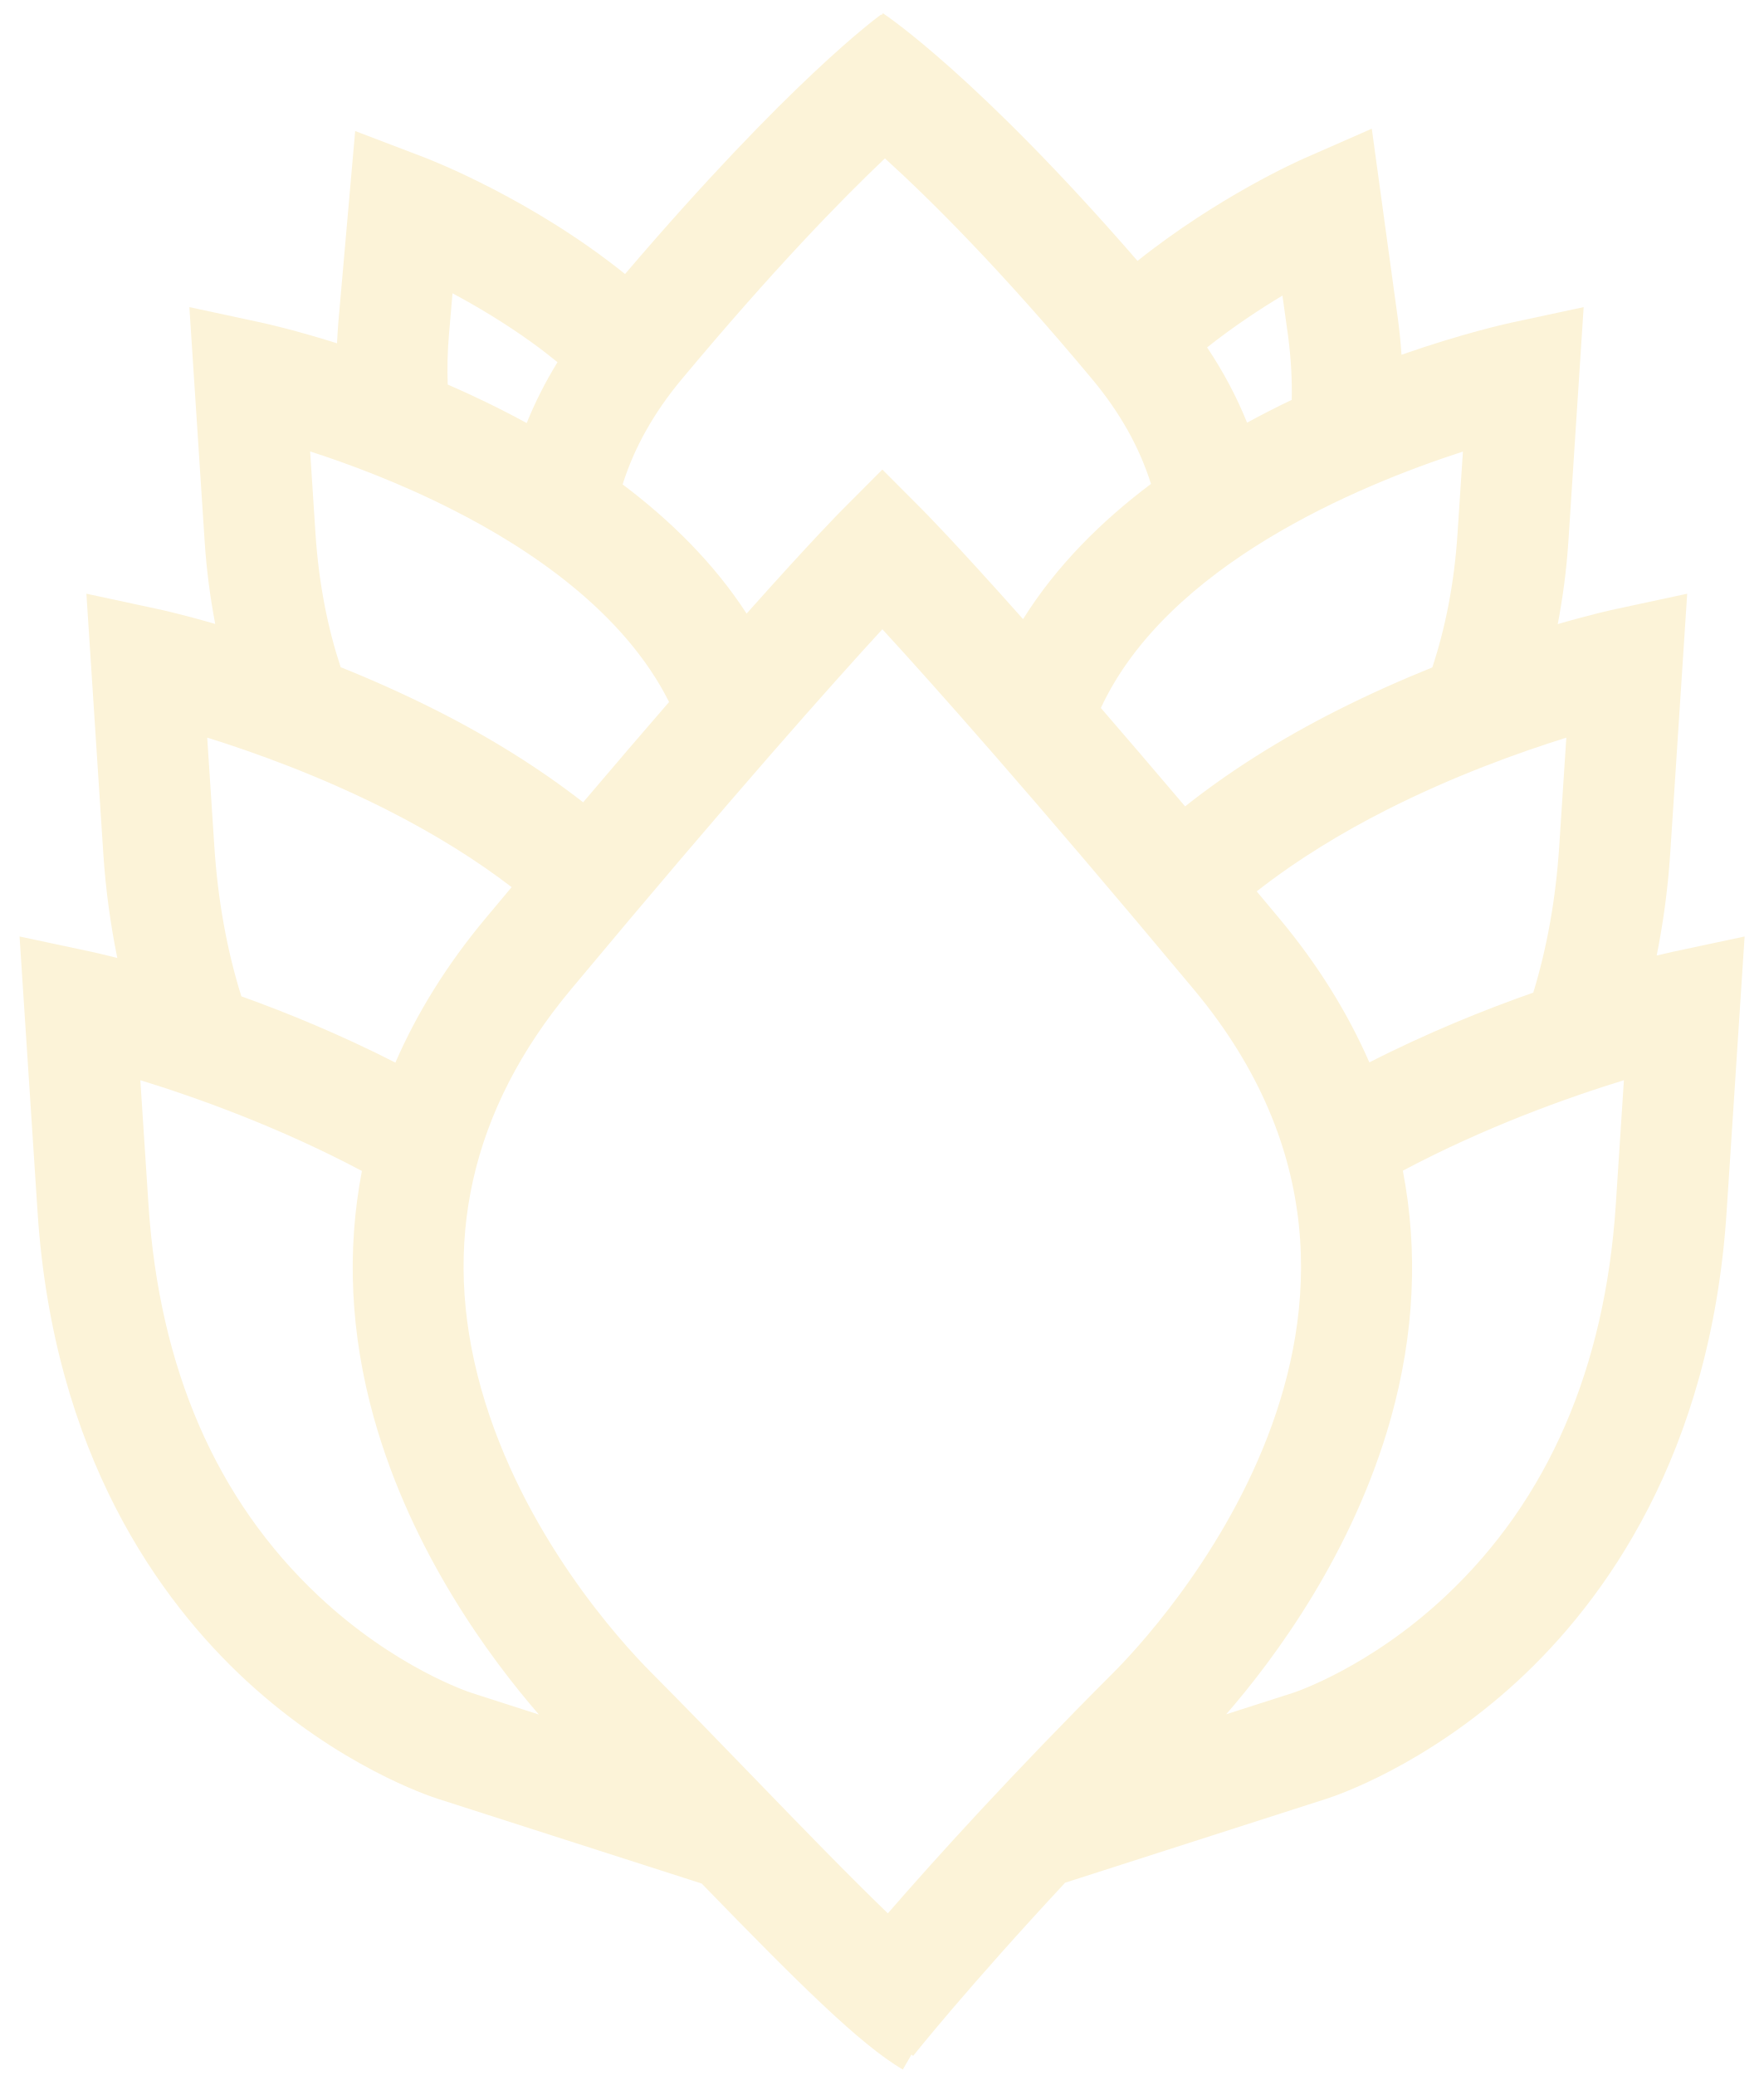
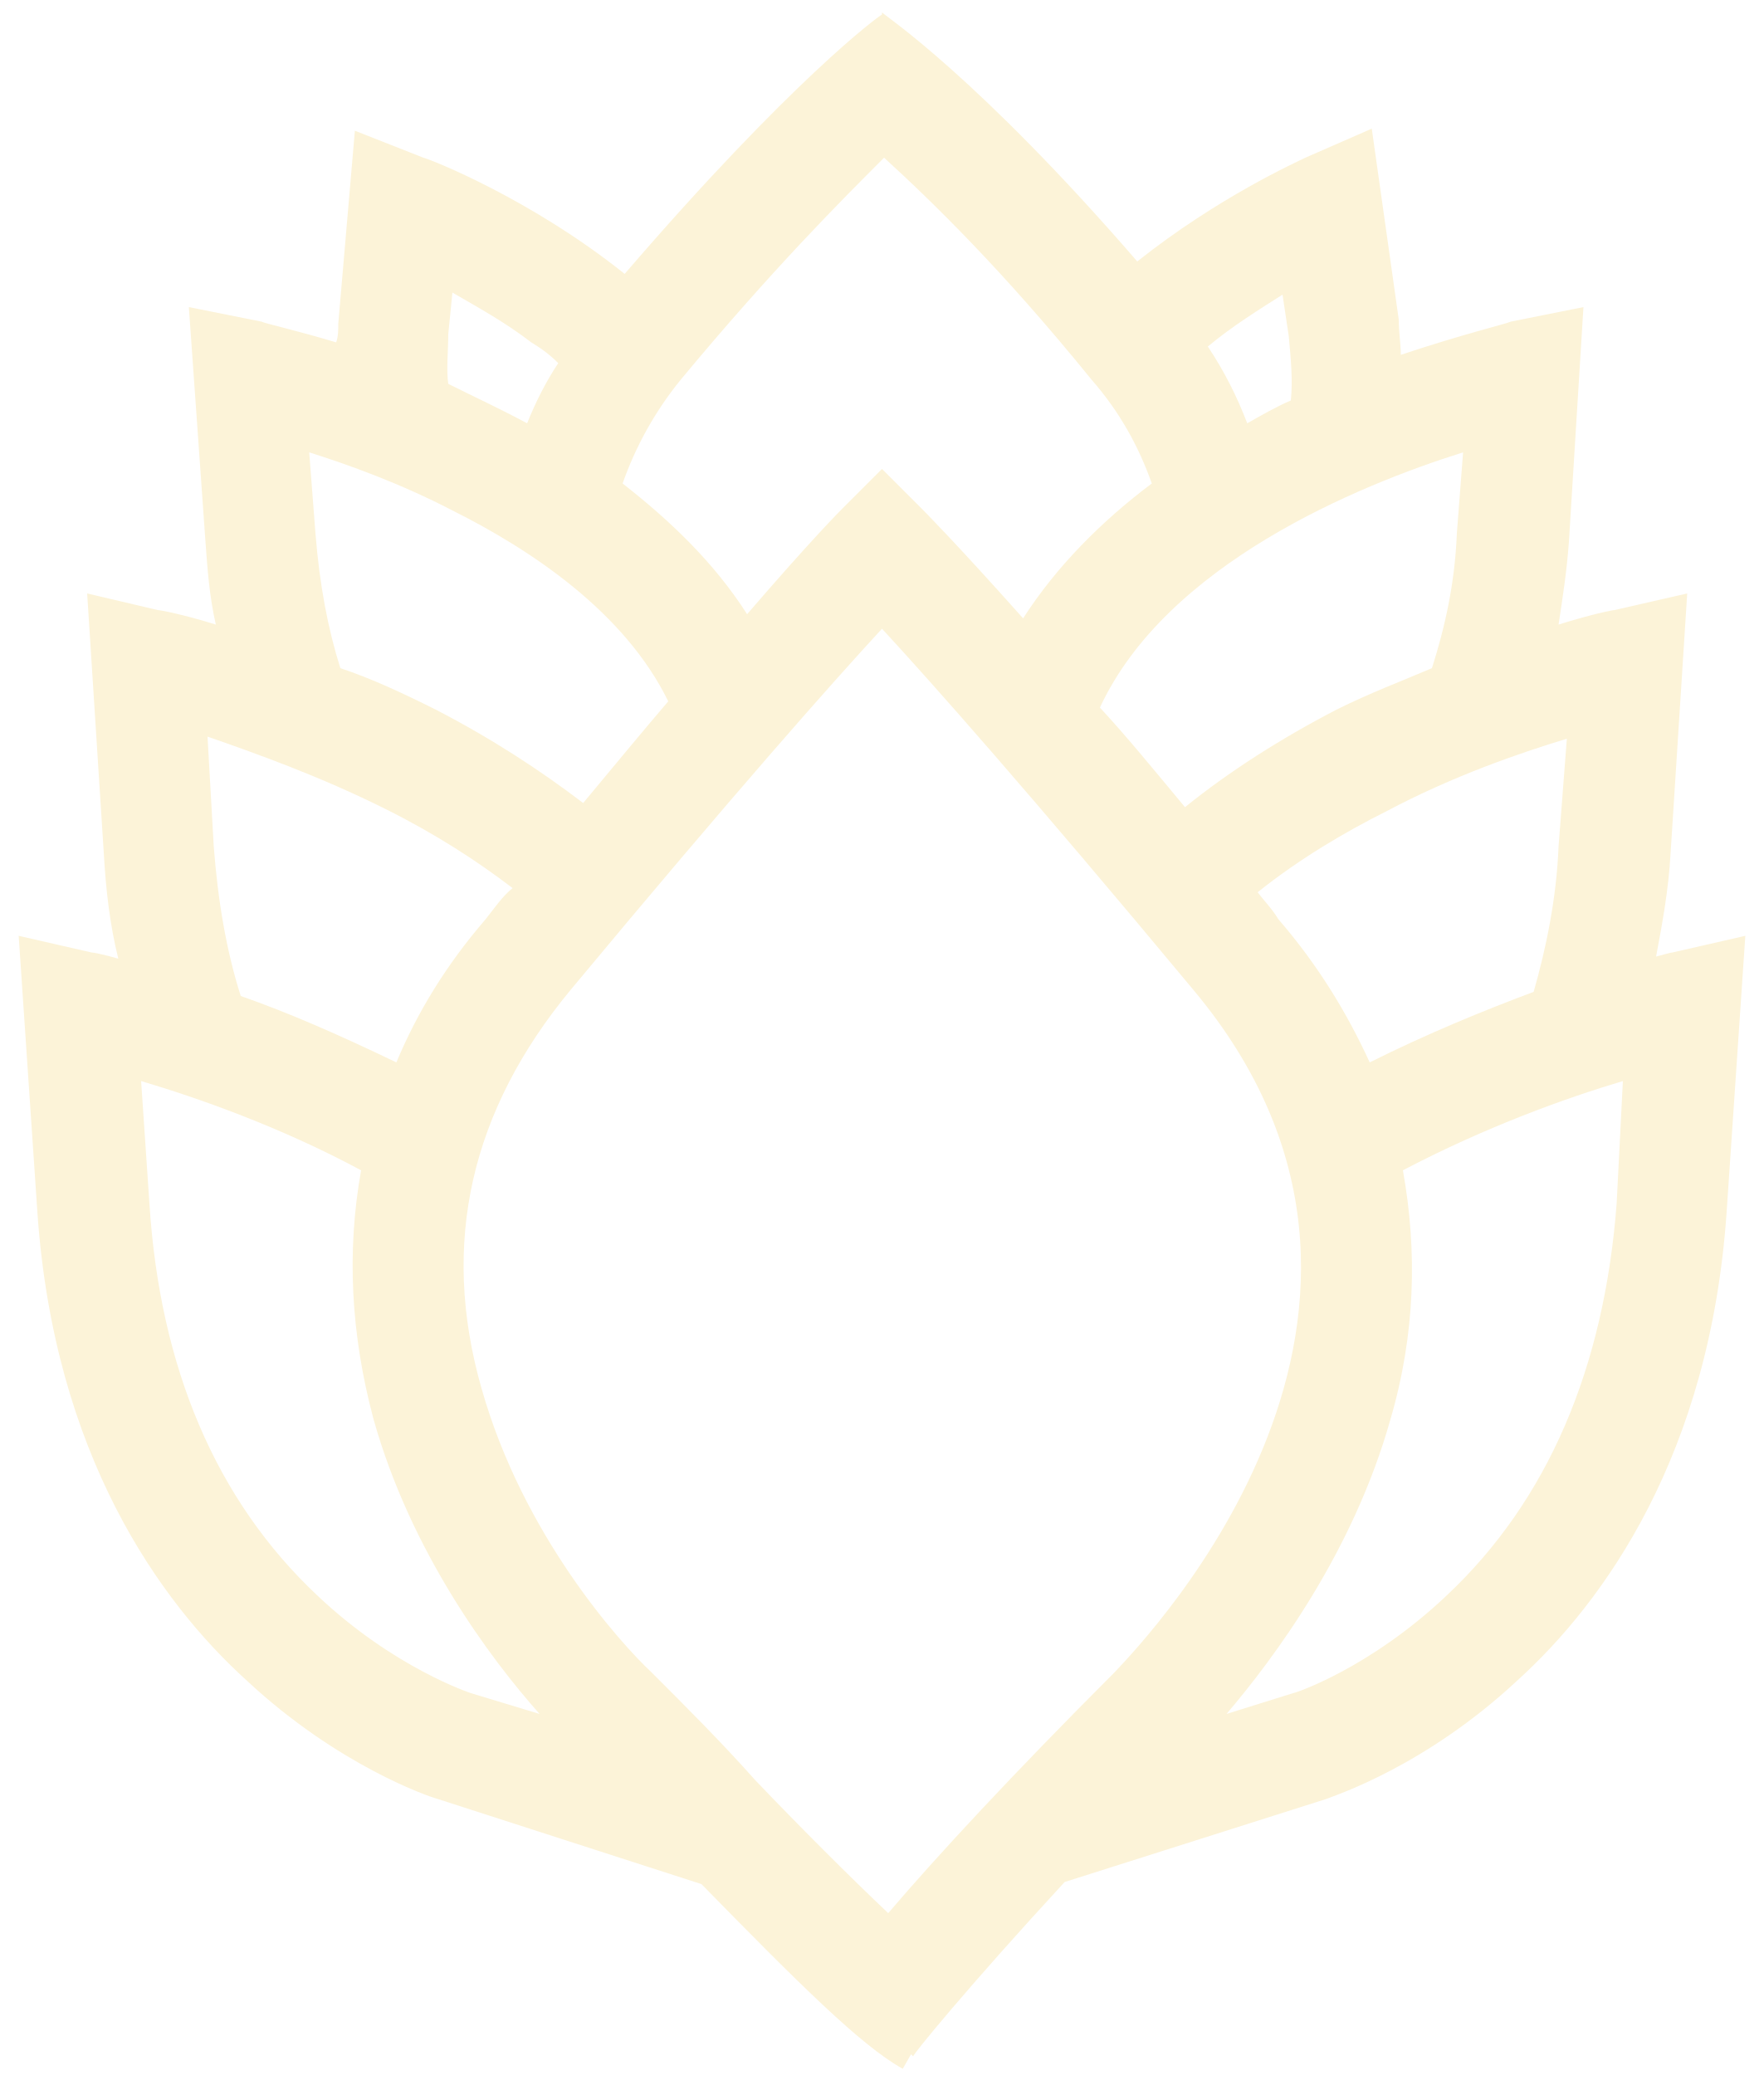
- <svg xmlns="http://www.w3.org/2000/svg" width="85px" height="100px" viewBox="0 0 85 100" version="1.1">
-   <defs />
-   <g id="Page-1" stroke="none" stroke-width="1" fill="none" fill-rule="evenodd">
-     <g id="houblon_blanc" fill-rule="nonzero" fill="#FCF3D8">
-       <path d="M80.602,45.87 C80.508,45.891 80.241,45.95 79.829,46.05 C80.136,44.514 80.366,42.883 80.481,41.128 L81.299,28.613 L77.832,29.358 C77.727,29.379 76.689,29.605 75.062,30.077 C75.302,28.817 75.484,27.487 75.576,26.06 L76.31,14.801 L72.845,15.545 C72.568,15.604 70.45,16.076 67.533,17.096 C67.496,16.554 67.443,16.002 67.367,15.43 L66.101,6.202 L62.853,7.628 C62.529,7.769 58.689,9.487 54.812,12.573 C47.136,3.723 42.742,0.769 42.544,0.638 L42.485,0.73 L42.464,0.696 C42.276,0.831 38.058,3.901 30.118,13.206 C25.649,9.609 20.793,7.718 20.425,7.578 L17.114,6.315 L16.298,15.595 C16.272,15.918 16.257,16.23 16.239,16.544 C14.206,15.904 12.807,15.592 12.587,15.545 L9.125,14.801 L9.859,26.06 C9.951,27.484 10.131,28.812 10.37,30.069 C8.758,29.602 7.731,29.378 7.628,29.357 L4.163,28.612 L4.977,41.127 C5.095,42.927 5.334,44.599 5.652,46.167 C4.969,45.993 4.532,45.896 4.406,45.869 L0.942,45.132 L1.809,58.398 C2.575,70.119 7.712,77.166 11.889,81.017 C16.338,85.117 20.679,86.555 21.084,86.685 L33.811,90.773 C38.44,95.544 41.475,98.561 43.504,99.735 L43.921,99.015 L44,99.079 C44.035,99.037 46.592,95.819 51.324,90.733 L63.928,86.685 C64.354,86.548 68.68,85.105 73.123,81.017 C77.299,77.165 82.435,70.119 83.199,58.398 L84.066,45.132 L80.602,45.87 Z M75.475,35.55 L75.133,40.779 C74.969,43.309 74.547,45.661 73.883,47.836 C71.541,48.659 68.795,49.765 65.983,51.199 C64.93,48.791 63.487,46.47 61.649,44.267 C61.278,43.821 60.913,43.386 60.555,42.958 C62.58,41.371 64.758,40.075 66.76,39.058 C70.002,37.409 73.176,36.268 75.475,35.55 Z M61.795,14.246 L62.063,16.16 C62.211,17.27 62.264,18.304 62.243,19.271 C61.53,19.609 60.813,19.976 60.091,20.369 C59.591,19.127 58.95,17.915 58.165,16.743 C59.426,15.745 60.699,14.904 61.795,14.246 Z M70.492,21.763 L70.232,25.715 C70.072,28.168 69.632,30.302 69.017,32.165 C67.564,32.75 66.015,33.436 64.441,34.23 C61.664,35.632 59.22,37.186 57.105,38.862 C55.603,37.091 54.253,35.515 53.046,34.119 C56.248,27.233 65.416,23.405 70.492,21.763 Z M32.844,18.282 C37.211,13.047 40.498,9.666 42.641,7.633 C44.864,9.652 48.256,13.029 52.635,18.282 C53.973,19.886 54.912,21.57 55.461,23.321 C53.072,25.115 50.902,27.271 49.297,29.837 C45.971,26.096 44.518,24.635 44.412,24.531 L42.517,22.629 L40.622,24.531 C40.518,24.632 39.135,26.024 35.976,29.571 C34.394,27.13 32.295,25.072 30.002,23.345 C30.556,21.585 31.5,19.894 32.844,18.282 Z M21.639,16.059 L21.805,14.135 C22.955,14.752 24.295,15.545 25.629,16.506 C26.071,16.825 26.477,17.141 26.864,17.455 C26.277,18.41 25.782,19.389 25.379,20.388 C24.09,19.685 22.805,19.066 21.574,18.532 C21.546,17.752 21.561,16.931 21.639,16.059 Z M21.785,24.552 C25.556,26.458 30.074,29.504 32.24,33.831 C31.015,35.245 29.636,36.852 28.099,38.665 C26.04,37.063 23.685,35.577 21.019,34.23 C19.434,33.43 17.878,32.741 16.415,32.154 C15.802,30.294 15.363,28.164 15.202,25.715 L14.944,21.756 C16.826,22.363 19.274,23.279 21.785,24.552 Z M18.605,39.007 C21.007,40.223 23,41.484 24.654,42.754 C24.242,43.247 23.822,43.75 23.388,44.267 C21.547,46.475 20.099,48.799 19.052,51.21 C16.429,49.872 13.864,48.818 11.629,48.015 C10.934,45.789 10.496,43.377 10.327,40.779 L9.985,35.548 C12.254,36.256 15.382,37.381 18.605,39.007 Z M22.718,81.584 L22.697,81.576 C22.662,81.566 19.037,80.388 15.34,76.906 C10.423,72.284 7.672,65.939 7.154,58.047 L6.762,52.058 C9.484,52.896 13.46,54.319 17.439,56.432 C16.699,60.277 16.879,64.282 18.024,68.359 C19.838,74.817 23.609,79.907 25.967,82.629 L22.718,81.584 Z M42.782,92.209 C40.916,90.41 38.637,88.061 36.404,85.75 C34.758,84.047 33.054,82.289 31.361,80.585 C29.943,79.158 25.16,73.957 23.181,66.911 C21.225,59.947 22.675,53.484 27.501,47.696 C35.394,38.23 40.142,32.912 42.517,30.325 C44.892,32.912 49.638,38.23 57.535,47.696 C70.365,63.082 55.428,78.829 53.68,80.579 C48.773,85.485 45.109,89.531 42.782,92.209 Z M77.859,58.047 C77.341,65.94 74.588,72.284 69.673,76.906 C65.974,80.387 62.351,81.566 62.327,81.576 L59.085,82.616 C61.446,79.898 65.198,74.83 67.015,68.365 C68.161,64.281 68.339,60.269 67.597,56.419 C71.566,54.311 75.533,52.894 78.249,52.058 L77.859,58.047 Z" id="Shape" />
+ <svg xmlns="http://www.w3.org/2000/svg" width="85" height="100" viewBox="0 0 85 100">
+   <g fill="none">
+     <g fill="#FCF3D8">
+       <path d="M80.6 45.9C80.5 45.9 80.2 46 79.8 46.1 80.1 44.5 80.4 42.9 80.5 41.1L81.3 28.6 77.8 29.4C77.7 29.4 76.7 29.6 75.1 30.1 75.3 28.8 75.5 27.5 75.6 26.1L76.3 14.8 72.8 15.5C72.6 15.6 70.5 16.1 67.5 17.1 67.5 16.6 67.4 16 67.4 15.4L66.1 6.2 62.9 7.6C62.5 7.8 58.7 9.5 54.8 12.6 47.1 3.7 42.7 0.8 42.5 0.6L42.5 0.7 42.5 0.7C42.3 0.8 38.1 3.9 30.1 13.2 25.6 9.6 20.8 7.7 20.4 7.6L17.1 6.3 16.3 15.6C16.3 15.9 16.3 16.2 16.2 16.5 14.2 15.9 12.8 15.6 12.6 15.5L9.1 14.8 9.9 26.1C10 27.5 10.1 28.8 10.4 30.1 8.8 29.6 7.7 29.4 7.6 29.4L4.2 28.6 5 41.1C5.1 42.9 5.3 44.6 5.7 46.2 5 46 4.5 45.9 4.4 45.9L0.9 45.1 1.8 58.4C2.6 70.1 7.7 77.2 11.9 81 16.3 85.1 20.7 86.6 21.1 86.7L33.8 90.8C38.4 95.5 41.5 98.6 43.5 99.7L43.9 99 44 99.1C44 99 46.6 95.8 51.3 90.7L63.9 86.7C64.4 86.5 68.7 85.1 73.1 81 77.3 77.2 82.4 70.1 83.2 58.4L84.1 45.1 80.6 45.9ZM75.5 35.6L75.1 40.8C75 43.3 74.5 45.7 73.9 47.8 71.5 48.7 68.8 49.8 66 51.2 64.9 48.8 63.5 46.5 61.6 44.3 61.3 43.8 60.9 43.4 60.6 43 62.6 41.4 64.8 40.1 66.8 39.1 70 37.4 73.2 36.3 75.5 35.6ZM61.8 14.2L62.1 16.2C62.2 17.3 62.3 18.3 62.2 19.3 61.5 19.6 60.8 20 60.1 20.4 59.6 19.1 59 17.9 58.2 16.7 59.4 15.7 60.7 14.9 61.8 14.2ZM70.5 21.8L70.2 25.7C70.1 28.2 69.6 30.3 69 32.2 67.6 32.8 66 33.4 64.4 34.2 61.7 35.6 59.2 37.2 57.1 38.9 55.6 37.1 54.3 35.5 53 34.1 56.2 27.2 65.4 23.4 70.5 21.8ZM32.8 18.3C37.2 13 40.5 9.7 42.6 7.6 44.9 9.7 48.3 13 52.6 18.3 54 19.9 54.9 21.6 55.5 23.3 53.1 25.1 50.9 27.3 49.3 29.8 46 26.1 44.5 24.6 44.4 24.5L42.5 22.6 40.6 24.5C40.5 24.6 39.1 26 36 29.6 34.4 27.1 32.3 25.1 30 23.3 30.6 21.6 31.5 19.9 32.8 18.3ZM21.6 16.1L21.8 14.1C23 14.8 24.3 15.5 25.6 16.5 26.1 16.8 26.5 17.1 26.9 17.5 26.3 18.4 25.8 19.4 25.4 20.4 24.1 19.7 22.8 19.1 21.6 18.5 21.5 17.8 21.6 16.9 21.6 16.1ZM21.8 24.6C25.6 26.5 30.1 29.5 32.2 33.8 31 35.2 29.6 36.9 28.1 38.7 26 37.1 23.7 35.6 21 34.2 19.4 33.4 17.9 32.7 16.4 32.2 15.8 30.3 15.4 28.2 15.2 25.7L14.9 21.8C16.8 22.4 19.3 23.3 21.8 24.6ZM18.6 39C21 40.2 23 41.5 24.7 42.8 24.2 43.2 23.8 43.8 23.4 44.3 21.5 46.5 20.1 48.8 19.1 51.2 16.4 49.9 13.9 48.8 11.6 48 10.9 45.8 10.5 43.4 10.3 40.8L10 35.5C12.3 36.3 15.4 37.4 18.6 39ZM22.7 81.6L22.7 81.6C22.7 81.6 19 80.4 15.3 76.9 10.4 72.3 7.7 65.9 7.2 58L6.8 52.1C9.5 52.9 13.5 54.3 17.4 56.4 16.7 60.3 16.9 64.3 18 68.4 19.8 74.8 23.6 79.9 26 82.6L22.7 81.6ZM42.8 92.2C40.9 90.4 38.6 88.1 36.4 85.8 34.8 84 33.1 82.3 31.4 80.6 29.9 79.2 25.2 74 23.2 66.9 21.2 59.9 22.7 53.5 27.5 47.7 35.4 38.2 40.1 32.9 42.5 30.3 44.9 32.9 49.6 38.2 57.5 47.7 70.4 63.1 55.4 78.8 53.7 80.6 48.8 85.5 45.1 89.5 42.8 92.2ZM77.9 58C77.3 65.9 74.6 72.3 69.7 76.9 66 80.4 62.4 81.6 62.3 81.6L59.1 82.6C61.4 79.9 65.2 74.8 67 68.4 68.2 64.3 68.3 60.3 67.6 56.4 71.6 54.3 75.5 52.9 78.2 52.1L77.9 58Z" />
    </g>
  </g>
</svg>
